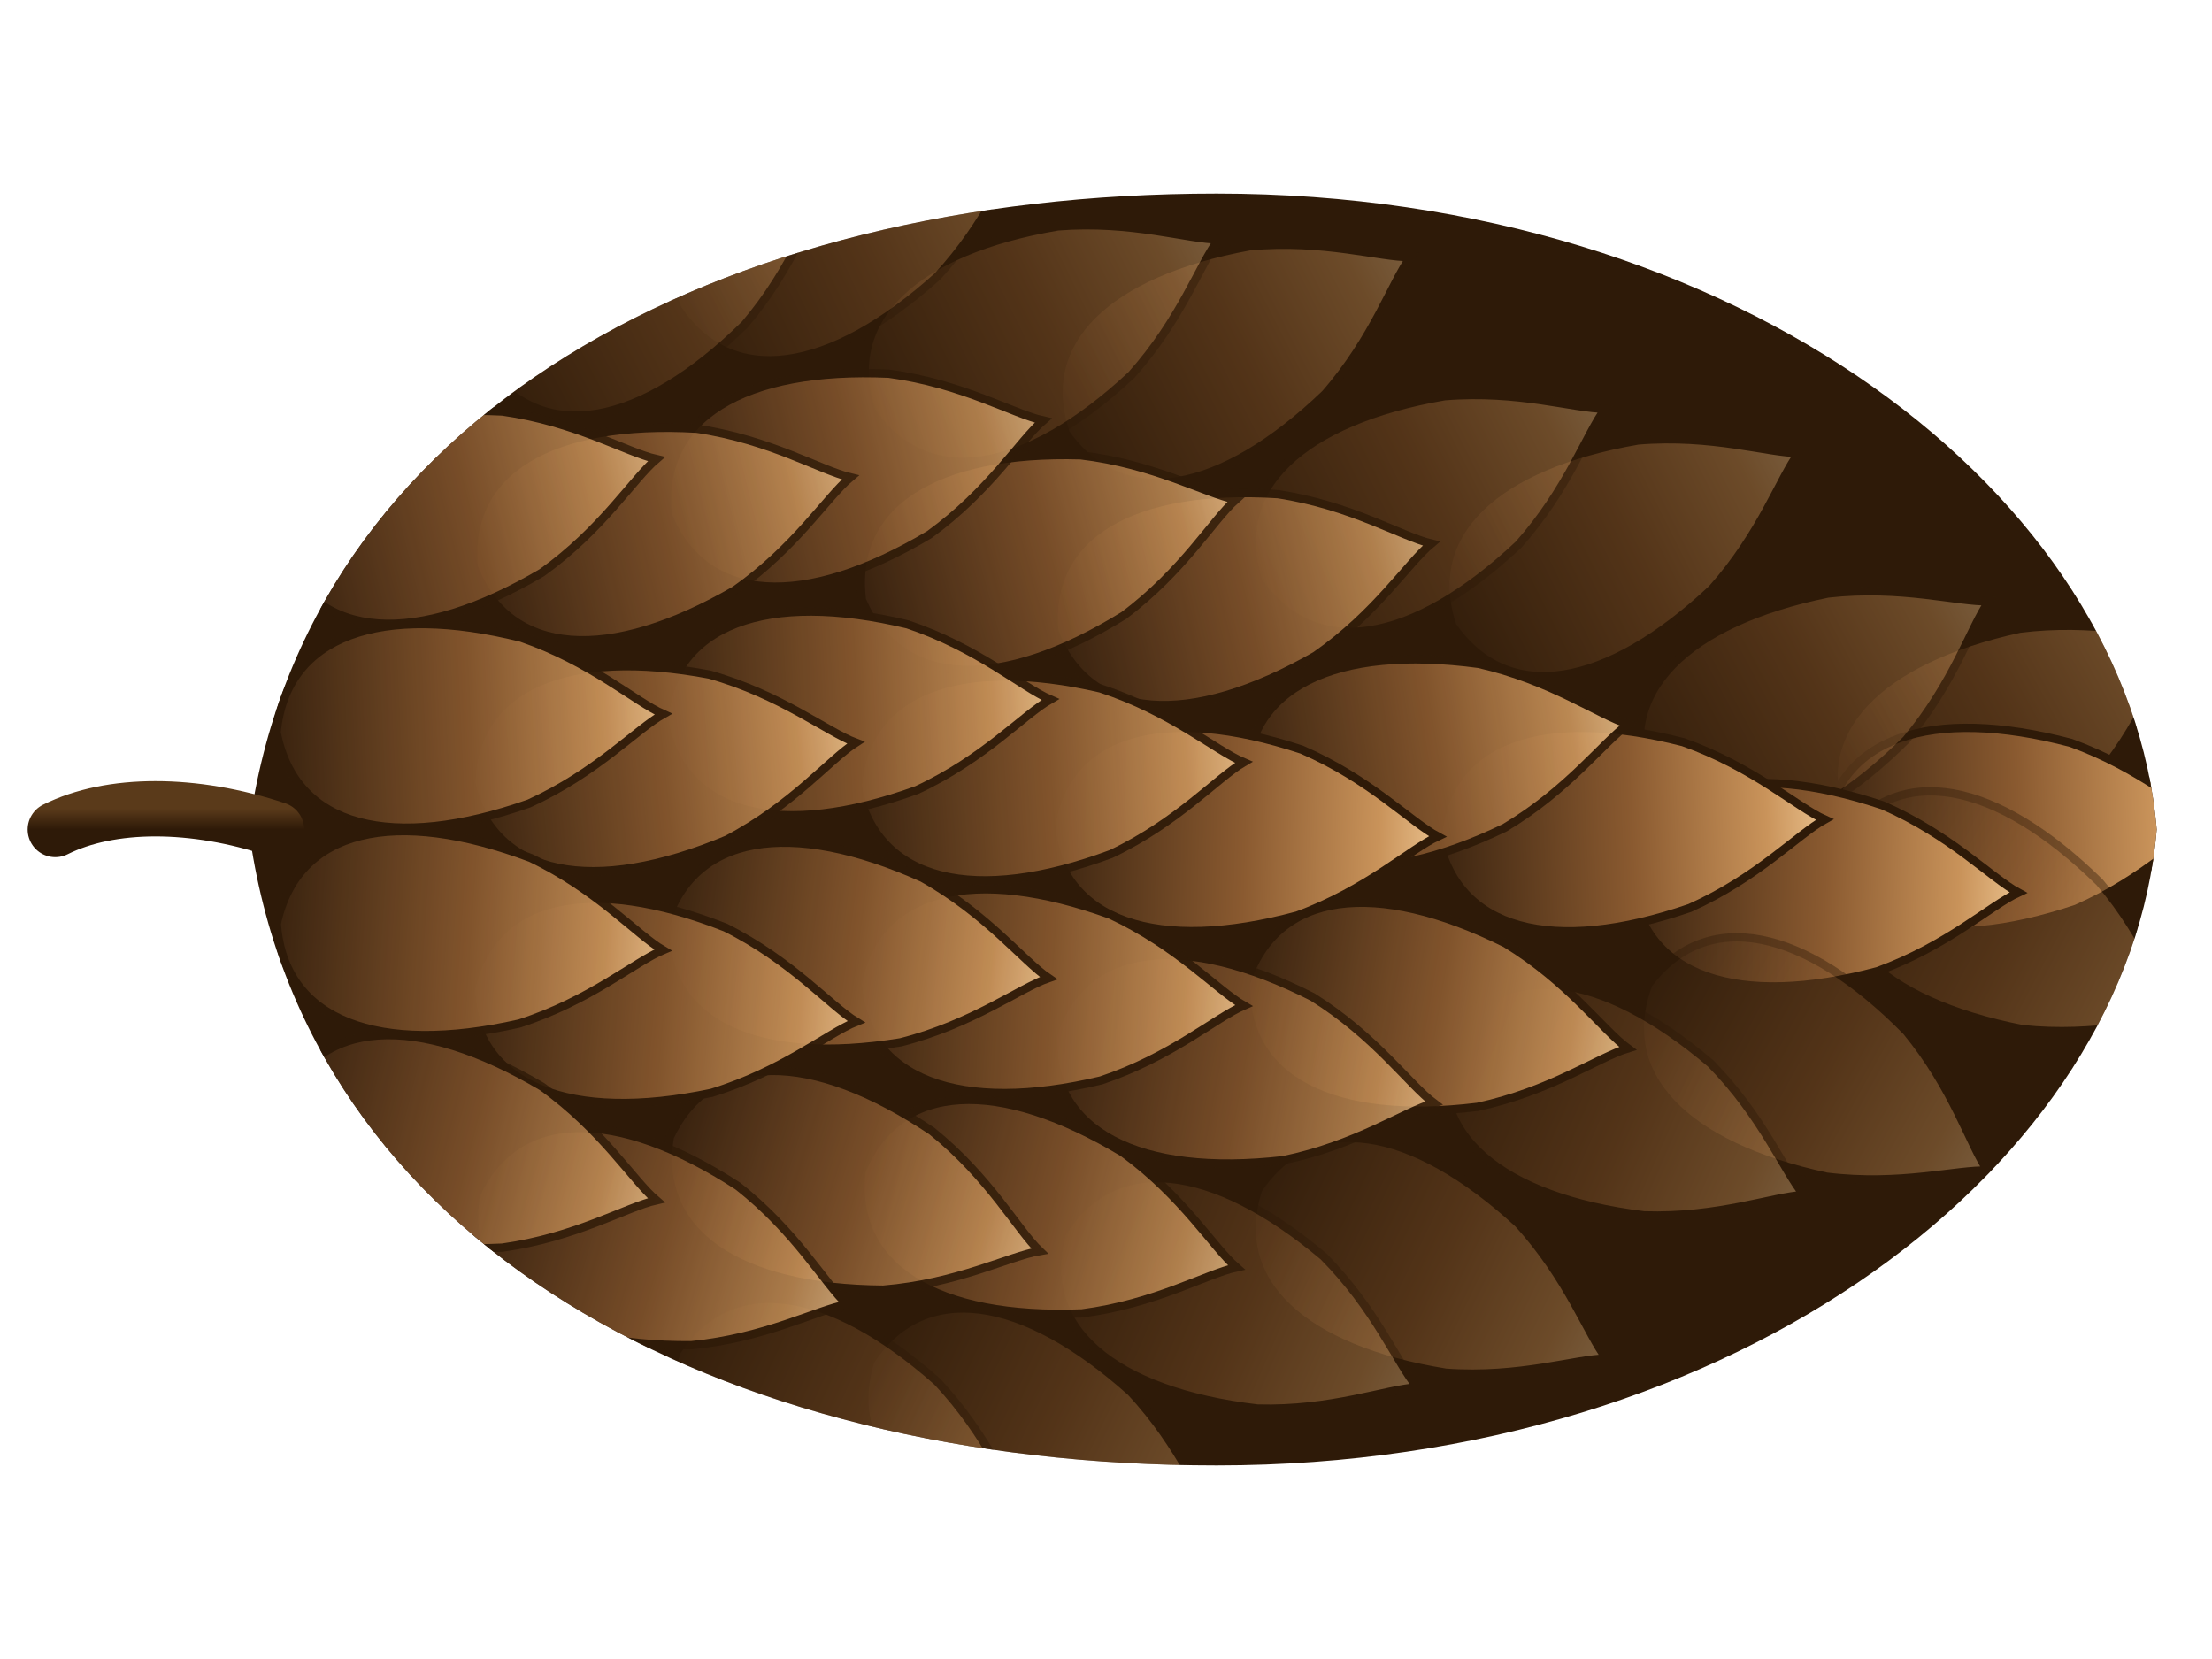
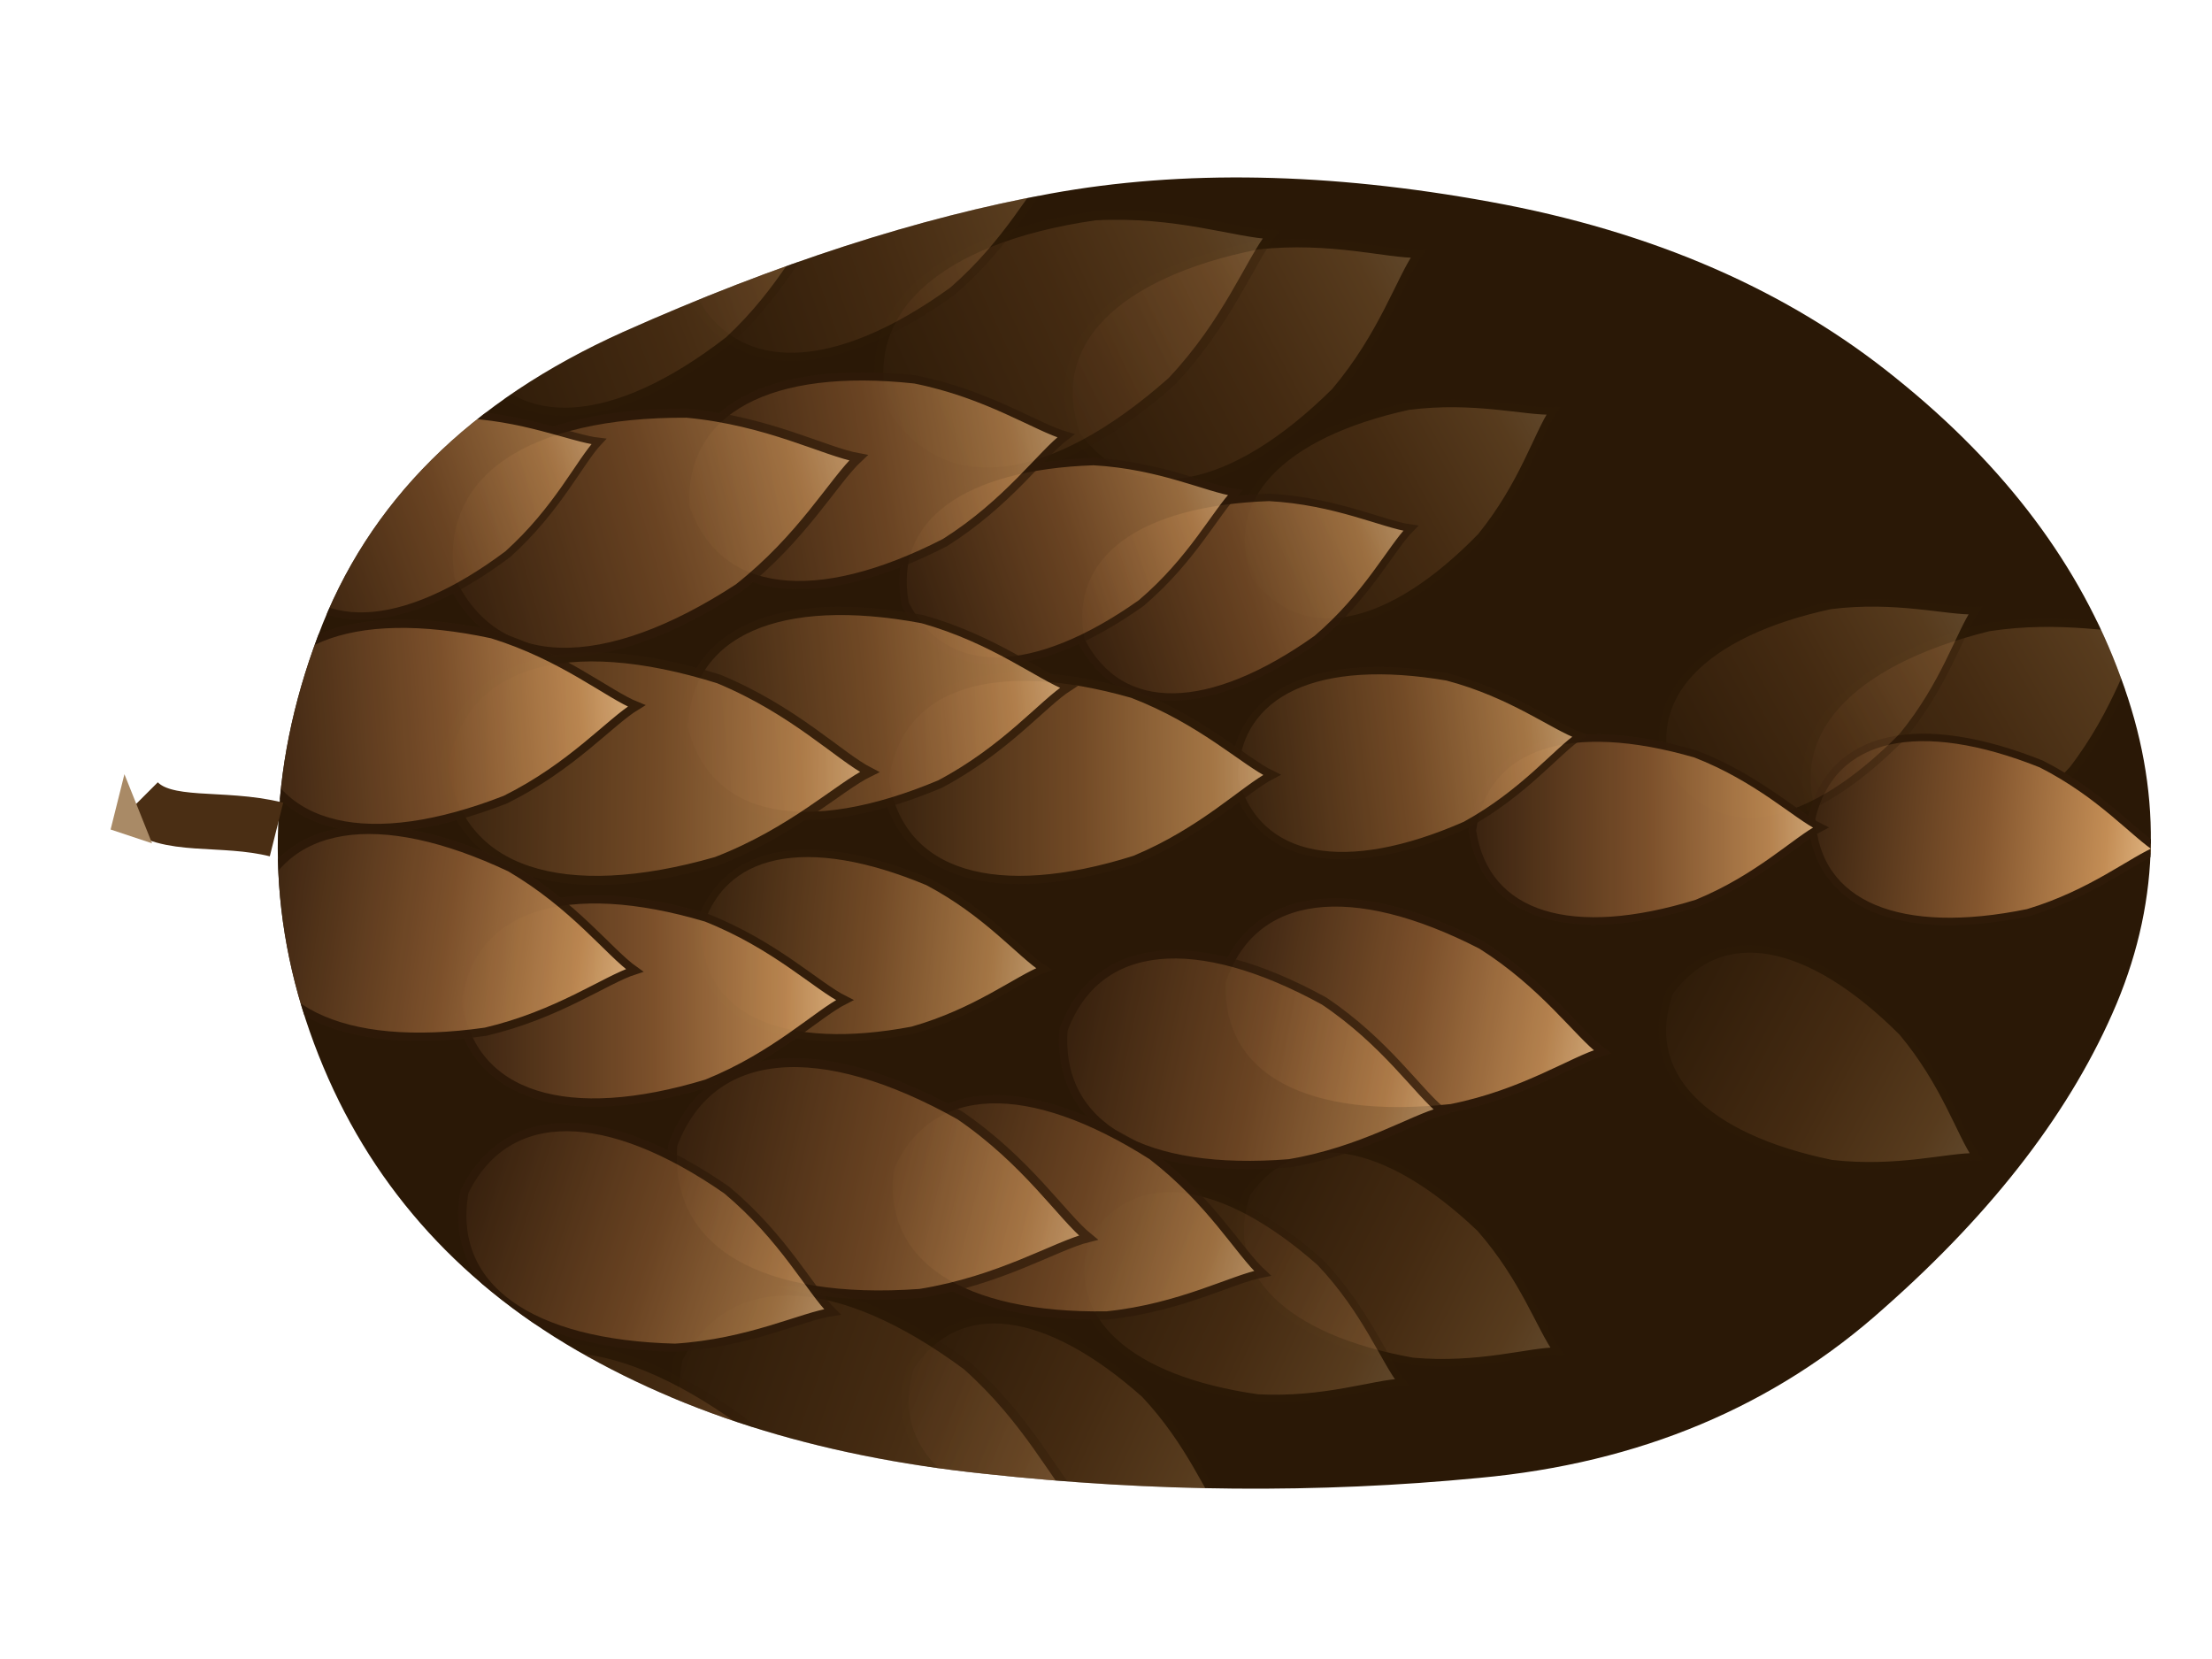
<svg xmlns="http://www.w3.org/2000/svg" viewBox="0 0 160 120">
  <defs>
    <linearGradient id="ps" x1="0" y1="0" x2="1" y2="0">
      <stop offset="0" stop-color="#3b2410" />
-       <stop offset="0.5" stop-color="#8a5a30" />
-       <stop offset="0.85" stop-color="#c9935a" />
-       <stop offset="1" stop-color="#e8be8a" />
-     </linearGradient>
-     <linearGradient id="pk" x1="0" y1="0" x2="0" y2="1">
-       <stop offset="0" stop-color="#5a3a1a" />
-       <stop offset="1" stop-color="#2e1a08" />
+       <stop offset="0.5" stop-color="#84562e" />
+       <stop offset="0.85" stop-color="#c38d55" />
+       <stop offset="1" stop-color="#e2b784" />
    </linearGradient>
    <clipPath id="pc">
-       <path d="M18,60 C22,30 52,14 88,14 C126,14 154,36 156,60 C154,84 126,106 88,106 C52,106 22,90 18,60 Z" />
+       <path d="M22.4,74.6 Q17.5,60.6 23,46 Q28.4,31.5 45.1,24 Q61.7,16.6 76,14 Q90.3,11.4 107.8,14.6 Q125.4,17.8 137.2,27.4 Q149,36.9 153.4,49 Q157.9,61.1 153.1,72.6 Q148.3,84 136.3,94.6 Q124.4,105.3 107,106.9 Q89.5,108.6 71.2,106.6 Q52.9,104.7 40.1,96.7 Q27.3,88.6 22.4,74.6 Z" />
    </clipPath>
  </defs>
-   <path d="M18,60 C22,30 52,14 88,14 C126,14 154,36 156,60 C154,84 126,106 88,106 C52,106 22,90 18,60 Z" fill="#2e1a08" />
+   <path d="M22.4,74.6 Q17.5,60.6 23,46 Q28.4,31.5 45.1,24 Q61.7,16.6 76,14 Q90.3,11.4 107.8,14.6 Q125.4,17.8 137.2,27.4 Q149,36.9 153.4,49 Q157.9,61.1 153.1,72.6 Q148.3,84 136.3,94.6 Q124.4,105.3 107,106.9 Q89.5,108.6 71.2,106.6 Q52.9,104.7 40.1,96.7 Q27.3,88.6 22.4,74.6 Z" fill="#2a1806" />
  <g clip-path="url(#pc)">
-     <path d="M-10,0 C-9,-7 -2,-9 8,-6 C13,-4 16,-1 18,0 C16,1 13,4 8,6 C-2,9 -9,7 -10,0 Z" transform="translate(142 54.6) rotate(-29)" fill="url(#ps)" opacity="0.4" stroke="#2e1a08" stroke-width="0.6" />
-     <path d="M-10,0 C-9,-7 -2,-9 8,-6 C13,-4 16,-1 18,0 C16,1 13,4 8,6 C-2,9 -9,7 -10,0 Z" transform="translate(142 60) rotate(-1.9)" fill="url(#ps)" opacity="1" stroke="#2e1a08" stroke-width="0.6" />
-     <path d="M-10,0 C-9,-7 -2,-9 8,-6 C13,-4 16,-1 18,0 C16,1 13,4 8,6 C-2,9 -9,7 -10,0 Z" transform="translate(142 65.4) rotate(27.8)" fill="url(#ps)" opacity="0.4" stroke="#2e1a08" stroke-width="0.6" />
-     <path d="M-10,0 C-9,-7 -2,-9 8,-6 C13,-4 16,-1 18,0 C16,1 13,4 8,6 C-2,9 -9,7 -10,0 Z" transform="translate(128 52) rotate(-28.2)" fill="url(#ps)" opacity="0.4" stroke="#2e1a08" stroke-width="0.6" />
-     <path d="M-10,0 C-9,-7 -2,-9 8,-6 C13,-4 16,-1 18,0 C16,1 13,4 8,6 C-2,9 -9,7 -10,0 Z" transform="translate(128 64) rotate(1.8)" fill="url(#ps)" opacity="1" stroke="#2e1a08" stroke-width="0.6" />
-     <path d="M-10,0 C-9,-7 -2,-9 8,-6 C13,-4 16,-1 18,0 C16,1 13,4 8,6 C-2,9 -9,7 -10,0 Z" transform="translate(128 76) rotate(28.8)" fill="url(#ps)" opacity="0.4" stroke="#2e1a08" stroke-width="0.6" />
-     <path d="M-10,0 C-9,-7 -2,-9 8,-6 C13,-4 16,-1 18,0 C16,1 13,4 8,6 C-2,9 -9,7 -10,0 Z" transform="translate(114 40.8) rotate(-26.5)" fill="url(#ps)" opacity="0.4" stroke="#2e1a08" stroke-width="0.6" />
-     <path d="M-10,0 C-9,-7 -2,-9 8,-6 C13,-4 16,-1 18,0 C16,1 13,4 8,6 C-2,9 -9,7 -10,0 Z" transform="translate(114 60) rotate(-2.3)" fill="url(#ps)" opacity="1" stroke="#2e1a08" stroke-width="0.6" />
-     <path d="M-10,0 C-9,-7 -2,-9 8,-6 C13,-4 16,-1 18,0 C16,1 13,4 8,6 C-2,9 -9,7 -10,0 Z" transform="translate(114 79.2) rotate(23.7)" fill="url(#ps)" opacity="0.4" stroke="#2e1a08" stroke-width="0.6" />
-     <path d="M-10,0 C-9,-7 -2,-9 8,-6 C13,-4 16,-1 18,0 C16,1 13,4 8,6 C-2,9 -9,7 -10,0 Z" transform="translate(100 37.6) rotate(-26.5)" fill="url(#ps)" opacity="0.4" stroke="#2e1a08" stroke-width="0.6" />
-     <path d="M-10,0 C-9,-7 -2,-9 8,-6 C13,-4 16,-1 18,0 C16,1 13,4 8,6 C-2,9 -9,7 -10,0 Z" transform="translate(100 55.2) rotate(-9)" fill="url(#ps)" opacity="0.9" stroke="#2e1a08" stroke-width="0.6" />
-     <path d="M-10,0 C-9,-7 -2,-9 8,-6 C13,-4 16,-1 18,0 C16,1 13,4 8,6 C-2,9 -9,7 -10,0 Z" transform="translate(100 72.8) rotate(9.7)" fill="url(#ps)" opacity="0.9" stroke="#2e1a08" stroke-width="0.6" />
-     <path d="M-10,0 C-9,-7 -2,-9 8,-6 C13,-4 16,-1 18,0 C16,1 13,4 8,6 C-2,9 -9,7 -10,0 Z" transform="translate(100 90.4) rotate(25.9)" fill="url(#ps)" opacity="0.4" stroke="#2e1a08" stroke-width="0.6" />
-     <path d="M-10,0 C-9,-7 -2,-9 8,-6 C13,-4 16,-1 18,0 C16,1 13,4 8,6 C-2,9 -9,7 -10,0 Z" transform="translate(86 26.8) rotate(-27.1)" fill="url(#ps)" opacity="0.4" stroke="#2e1a08" stroke-width="0.6" />
-     <path d="M-10,0 C-9,-7 -2,-9 8,-6 C13,-4 16,-1 18,0 C16,1 13,4 8,6 C-2,9 -9,7 -10,0 Z" transform="translate(86 43.4) rotate(-13.1)" fill="url(#ps)" opacity="0.8" stroke="#2e1a08" stroke-width="0.6" />
-     <path d="M-10,0 C-9,-7 -2,-9 8,-6 C13,-4 16,-1 18,0 C16,1 13,4 8,6 C-2,9 -9,7 -10,0 Z" transform="translate(86 60) rotate(1.6)" fill="url(#ps)" opacity="1" stroke="#2e1a08" stroke-width="0.6" />
-     <path d="M-10,0 C-9,-7 -2,-9 8,-6 C13,-4 16,-1 18,0 C16,1 13,4 8,6 C-2,9 -9,7 -10,0 Z" transform="translate(86 76.6) rotate(10.2)" fill="url(#ps)" opacity="0.8" stroke="#2e1a08" stroke-width="0.6" />
-     <path d="M-10,0 C-9,-7 -2,-9 8,-6 C13,-4 16,-1 18,0 C16,1 13,4 8,6 C-2,9 -9,7 -10,0 Z" transform="translate(86 93.2) rotate(23.4)" fill="url(#ps)" opacity="0.4" stroke="#2e1a08" stroke-width="0.6" />
-     <path d="M-10,0 C-9,-7 -2,-9 8,-6 C13,-4 16,-1 18,0 C16,1 13,4 8,6 C-2,9 -9,7 -10,0 Z" transform="translate(72 25.3) rotate(-26.3)" fill="url(#ps)" opacity="0.4" stroke="#2e1a08" stroke-width="0.6" />
-     <path d="M-10,0 C-9,-7 -2,-9 8,-6 C13,-4 16,-1 18,0 C16,1 13,4 8,6 C-2,9 -9,7 -10,0 Z" transform="translate(72 40.8) rotate(-15)" fill="url(#ps)" opacity="0.8" stroke="#2e1a08" stroke-width="0.6" />
-     <path d="M-10,0 C-9,-7 -2,-9 8,-6 C13,-4 16,-1 18,0 C16,1 13,4 8,6 C-2,9 -9,7 -10,0 Z" transform="translate(72 56.3) rotate(-3.7)" fill="url(#ps)" opacity="0.9" stroke="#2e1a08" stroke-width="0.6" />
-     <path d="M-10,0 C-9,-7 -2,-9 8,-6 C13,-4 16,-1 18,0 C16,1 13,4 8,6 C-2,9 -9,7 -10,0 Z" transform="translate(72 71.7) rotate(3.3)" fill="url(#ps)" opacity="0.9" stroke="#2e1a08" stroke-width="0.6" />
-     <path d="M-10,0 C-9,-7 -2,-9 8,-6 C13,-4 16,-1 18,0 C16,1 13,4 8,6 C-2,9 -9,7 -10,0 Z" transform="translate(72 87.2) rotate(14.4)" fill="url(#ps)" opacity="0.8" stroke="#2e1a08" stroke-width="0.6" />
-     <path d="M-10,0 C-9,-7 -2,-9 8,-6 C13,-4 16,-1 18,0 C16,1 13,4 8,6 C-2,9 -9,7 -10,0 Z" transform="translate(72 102.7) rotate(25.2)" fill="url(#ps)" opacity="0.4" stroke="#2e1a08" stroke-width="0.6" />
-     <path d="M-10,0 C-9,-7 -2,-9 8,-6 C13,-4 16,-1 18,0 C16,1 13,4 8,6 C-2,9 -9,7 -10,0 Z" transform="translate(58 18) rotate(-25.3)" fill="url(#ps)" opacity="0.4" stroke="#2e1a08" stroke-width="0.6" />
-     <path d="M-10,0 C-9,-7 -2,-9 8,-6 C13,-4 16,-1 18,0 C16,1 13,4 8,6 C-2,9 -9,7 -10,0 Z" transform="translate(58 34.8) rotate(-14.1)" fill="url(#ps)" opacity="0.8" stroke="#2e1a08" stroke-width="0.6" />
-     <path d="M-10,0 C-9,-7 -2,-9 8,-6 C13,-4 16,-1 18,0 C16,1 13,4 8,6 C-2,9 -9,7 -10,0 Z" transform="translate(58 51.6) rotate(-3.2)" fill="url(#ps)" opacity="0.9" stroke="#2e1a08" stroke-width="0.6" />
-     <path d="M-10,0 C-9,-7 -2,-9 8,-6 C13,-4 16,-1 18,0 C16,1 13,4 8,6 C-2,9 -9,7 -10,0 Z" transform="translate(58 68.4) rotate(7.5)" fill="url(#ps)" opacity="0.9" stroke="#2e1a08" stroke-width="0.6" />
-     <path d="M-10,0 C-9,-7 -2,-9 8,-6 C13,-4 16,-1 18,0 C16,1 13,4 8,6 C-2,9 -9,7 -10,0 Z" transform="translate(58 85.2) rotate(17.1)" fill="url(#ps)" opacity="0.8" stroke="#2e1a08" stroke-width="0.6" />
-     <path d="M-10,0 C-9,-7 -2,-9 8,-6 C13,-4 16,-1 18,0 C16,1 13,4 8,6 C-2,9 -9,7 -10,0 Z" transform="translate(58 102) rotate(24.9)" fill="url(#ps)" opacity="0.4" stroke="#2e1a08" stroke-width="0.6" />
-     <path d="M-10,0 C-9,-7 -2,-9 8,-6 C13,-4 16,-1 18,0 C16,1 13,4 8,6 C-2,9 -9,7 -10,0 Z" transform="translate(44 21.9) rotate(-27.8)" fill="url(#ps)" opacity="0.4" stroke="#2e1a08" stroke-width="0.6" />
-     <path d="M-10,0 C-9,-7 -2,-9 8,-6 C13,-4 16,-1 18,0 C16,1 13,4 8,6 C-2,9 -9,7 -10,0 Z" transform="translate(44 38.7) rotate(-13.4)" fill="url(#ps)" opacity="0.8" stroke="#2e1a08" stroke-width="0.6" />
-     <path d="M-10,0 C-9,-7 -2,-9 8,-6 C13,-4 16,-1 18,0 C16,1 13,4 8,6 C-2,9 -9,7 -10,0 Z" transform="translate(44 55.6) rotate(-6)" fill="url(#ps)" opacity="0.9" stroke="#2e1a08" stroke-width="0.6" />
-     <path d="M-10,0 C-9,-7 -2,-9 8,-6 C13,-4 16,-1 18,0 C16,1 13,4 8,6 C-2,9 -9,7 -10,0 Z" transform="translate(44 72.4) rotate(4.8)" fill="url(#ps)" opacity="0.9" stroke="#2e1a08" stroke-width="0.6" />
-     <path d="M-10,0 C-9,-7 -2,-9 8,-6 C13,-4 16,-1 18,0 C16,1 13,4 8,6 C-2,9 -9,7 -10,0 Z" transform="translate(44 89.3) rotate(16.3)" fill="url(#ps)" opacity="0.8" stroke="#2e1a08" stroke-width="0.6" />
-     <path d="M-10,0 C-9,-7 -2,-9 8,-6 C13,-4 16,-1 18,0 C16,1 13,4 8,6 C-2,9 -9,7 -10,0 Z" transform="translate(44 106.1) rotate(28.7)" fill="url(#ps)" opacity="0.4" stroke="#2e1a08" stroke-width="0.6" />
-     <path d="M-10,0 C-9,-7 -2,-9 8,-6 C13,-4 16,-1 18,0 C16,1 13,4 8,6 C-2,9 -9,7 -10,0 Z" transform="translate(30 22.5) rotate(-24.8)" fill="url(#ps)" opacity="0.4" stroke="#2e1a08" stroke-width="0.6" />
-     <path d="M-10,0 C-9,-7 -2,-9 8,-6 C13,-4 16,-1 18,0 C16,1 13,4 8,6 C-2,9 -9,7 -10,0 Z" transform="translate(30 37.5) rotate(-13.8)" fill="url(#ps)" opacity="0.8" stroke="#2e1a08" stroke-width="0.6" />
-     <path d="M-10,0 C-9,-7 -2,-9 8,-6 C13,-4 16,-1 18,0 C16,1 13,4 8,6 C-2,9 -9,7 -10,0 Z" transform="translate(30 52.5) rotate(-2.7)" fill="url(#ps)" opacity="0.9" stroke="#2e1a08" stroke-width="0.6" />
-     <path d="M-10,0 C-9,-7 -2,-9 8,-6 C13,-4 16,-1 18,0 C16,1 13,4 8,6 C-2,9 -9,7 -10,0 Z" transform="translate(30 67.5) rotate(3.9)" fill="url(#ps)" opacity="0.9" stroke="#2e1a08" stroke-width="0.6" />
-     <path d="M-10,0 C-9,-7 -2,-9 8,-6 C13,-4 16,-1 18,0 C16,1 13,4 8,6 C-2,9 -9,7 -10,0 Z" transform="translate(30 82.5) rotate(13.9)" fill="url(#ps)" opacity="0.8" stroke="#2e1a08" stroke-width="0.6" />
-     <path d="M-10,0 C-9,-7 -2,-9 8,-6 C13,-4 16,-1 18,0 C16,1 13,4 8,6 C-2,9 -9,7 -10,0 Z" transform="translate(30 97.5) rotate(28.1)" fill="url(#ps)" opacity="0.4" stroke="#2e1a08" stroke-width="0.6" />
+     <path d="M-10,0 C-9,-7 -2,-9 8,-6 C13,-4 16,-1 18,0 C16,1 13,4 8,6 C-2,9 -9,7 -10,0 Z" transform="translate(140 54.6) rotate(-30.6) scale(1)" fill="url(#ps)" opacity="0.3" stroke="#2e1a08" stroke-width="0.6" />
+     <path d="M-10,0 C-9,-7 -2,-9 8,-6 C13,-4 16,-1 18,0 C16,1 13,4 8,6 C-2,9 -9,7 -10,0 Z" transform="translate(140 60) rotate(5.1) scale(0.9)" fill="url(#ps)" opacity="1" stroke="#2e1a08" stroke-width="0.6" />
+     <path d="M-10,0 C-9,-7 -2,-9 8,-6 C13,-4 16,-1 18,0 C16,1 13,4 8,6 C-2,9 -9,7 -10,0 Z" transform="translate(128.7 52) rotate(-28.9) scale(0.9)" fill="url(#ps)" opacity="0.3" stroke="#2e1a08" stroke-width="0.6" />
+     <path d="M-10,0 C-9,-7 -2,-9 8,-6 C13,-4 16,-1 18,0 C16,1 13,4 8,6 C-2,9 -9,7 -10,0 Z" transform="translate(128.7 76) rotate(28.3) scale(0.9)" fill="url(#ps)" opacity="0.3" stroke="#2e1a08" stroke-width="0.6" />
+     <path d="M-10,0 C-9,-7 -2,-9 8,-6 C13,-4 16,-1 18,0 C16,1 13,4 8,6 C-2,9 -9,7 -10,0 Z" transform="translate(115.5 60) rotate(-0.5) scale(0.9)" fill="url(#ps)" opacity="0.9" stroke="#2e1a08" stroke-width="0.6" />
+     <path d="M-10,0 C-9,-7 -2,-9 8,-6 C13,-4 16,-1 18,0 C16,1 13,4 8,6 C-2,9 -9,7 -10,0 Z" transform="translate(98.2 37.6) rotate(-29.1) scale(0.9)" fill="url(#ps)" opacity="0.3" stroke="#2e1a08" stroke-width="0.6" />
+     <path d="M-10,0 C-9,-7 -2,-9 8,-6 C13,-4 16,-1 18,0 C16,1 13,4 8,6 C-2,9 -9,7 -10,0 Z" transform="translate(98.2 55.2) rotate(-7) scale(0.9)" fill="url(#ps)" opacity="0.8" stroke="#2e1a08" stroke-width="0.6" />
+     <path d="M-10,0 C-9,-7 -2,-9 8,-6 C13,-4 16,-1 18,0 C16,1 13,4 8,6 C-2,9 -9,7 -10,0 Z" transform="translate(98.2 72.8) rotate(10.5) scale(1)" fill="url(#ps)" opacity="0.9" stroke="#2e1a08" stroke-width="0.6" />
+     <path d="M-10,0 C-9,-7 -2,-9 8,-6 C13,-4 16,-1 18,0 C16,1 13,4 8,6 C-2,9 -9,7 -10,0 Z" transform="translate(98.2 90.4) rotate(26.9) scale(0.9)" fill="url(#ps)" opacity="0.3" stroke="#2e1a08" stroke-width="0.6" />
+     <path d="M-10,0 C-9,-7 -2,-9 8,-6 C13,-4 16,-1 18,0 C16,1 13,4 8,6 C-2,9 -9,7 -10,0 Z" transform="translate(86.7 26.8) rotate(-28) scale(1)" fill="url(#ps)" opacity="0.3" stroke="#2e1a08" stroke-width="0.6" />
+     <path d="M-10,0 C-9,-7 -2,-9 8,-6 C13,-4 16,-1 18,0 C16,1 13,4 8,6 C-2,9 -9,7 -10,0 Z" transform="translate(86.7 43.4) rotate(-18.7) scale(0.9)" fill="url(#ps)" opacity="0.7" stroke="#2e1a08" stroke-width="0.6" />
+     <path d="M-10,0 C-9,-7 -2,-9 8,-6 C13,-4 16,-1 18,0 C16,1 13,4 8,6 C-2,9 -9,7 -10,0 Z" transform="translate(86.7 76.6) rotate(12.1) scale(1)" fill="url(#ps)" opacity="0.7" stroke="#2e1a08" stroke-width="0.6" />
+     <path d="M-10,0 C-9,-7 -2,-9 8,-6 C13,-4 16,-1 18,0 C16,1 13,4 8,6 C-2,9 -9,7 -10,0 Z" transform="translate(86.7 93.2) rotate(24.8) scale(0.9)" fill="url(#ps)" opacity="0.3" stroke="#2e1a08" stroke-width="0.6" />
+     <path d="M-10,0 C-9,-7 -2,-9 8,-6 C13,-4 16,-1 18,0 C16,1 13,4 8,6 C-2,9 -9,7 -10,0 Z" transform="translate(74 25.3) rotate(-24.9) scale(1.1)" fill="url(#ps)" opacity="0.3" stroke="#2e1a08" stroke-width="0.6" />
+     <path d="M-10,0 C-9,-7 -2,-9 8,-6 C13,-4 16,-1 18,0 C16,1 13,4 8,6 C-2,9 -9,7 -10,0 Z" transform="translate(74 40.8) rotate(-18.6) scale(0.9)" fill="url(#ps)" opacity="0.7" stroke="#2e1a08" stroke-width="0.6" />
+     <path d="M-10,0 C-9,-7 -2,-9 8,-6 C13,-4 16,-1 18,0 C16,1 13,4 8,6 C-2,9 -9,7 -10,0 Z" transform="translate(74 56.3) rotate(-0.8) scale(1)" fill="url(#ps)" opacity="0.8" stroke="#2e1a08" stroke-width="0.6" />
+     <path d="M-10,0 C-9,-7 -2,-9 8,-6 C13,-4 16,-1 18,0 C16,1 13,4 8,6 C-2,9 -9,7 -10,0 Z" transform="translate(74 87.2) rotate(15.8) scale(1)" fill="url(#ps)" opacity="0.7" stroke="#2e1a08" stroke-width="0.6" />
+     <path d="M-10,0 C-9,-7 -2,-9 8,-6 C13,-4 16,-1 18,0 C16,1 13,4 8,6 C-2,9 -9,7 -10,0 Z" transform="translate(74 102.7) rotate(25) scale(0.9)" fill="url(#ps)" opacity="0.3" stroke="#2e1a08" stroke-width="0.6" />
+     <path d="M-10,0 C-9,-7 -2,-9 8,-6 C13,-4 16,-1 18,0 C16,1 13,4 8,6 C-2,9 -9,7 -10,0 Z" transform="translate(59.4 18) rotate(-19.2) scale(1)" fill="url(#ps)" opacity="0.3" stroke="#2e1a08" stroke-width="0.6" />
+     <path d="M-10,0 C-9,-7 -2,-9 8,-6 C13,-4 16,-1 18,0 C16,1 13,4 8,6 C-2,9 -9,7 -10,0 Z" transform="translate(59.4 34.8) rotate(-10.5) scale(1)" fill="url(#ps)" opacity="0.7" stroke="#2e1a08" stroke-width="0.6" />
+     <path d="M-10,0 C-9,-7 -2,-9 8,-6 C13,-4 16,-1 18,0 C16,1 13,4 8,6 C-2,9 -9,7 -10,0 Z" transform="translate(59.4 51.6) rotate(-6.1) scale(1)" fill="url(#ps)" opacity="0.8" stroke="#2e1a08" stroke-width="0.6" />
+     <path d="M-10,0 C-9,-7 -2,-9 8,-6 C13,-4 16,-1 18,0 C16,1 13,4 8,6 C-2,9 -9,7 -10,0 Z" transform="translate(59.4 68.4) rotate(6) scale(0.9)" fill="url(#ps)" opacity="0.8" stroke="#2e1a08" stroke-width="0.6" />
+     <path d="M-10,0 C-9,-7 -2,-9 8,-6 C13,-4 16,-1 18,0 C16,1 13,4 8,6 C-2,9 -9,7 -10,0 Z" transform="translate(59.4 85.2) rotate(12.6) scale(1.1)" fill="url(#ps)" opacity="0.7" stroke="#2e1a08" stroke-width="0.6" />
+     <path d="M-10,0 C-9,-7 -2,-9 8,-6 C13,-4 16,-1 18,0 C16,1 13,4 8,6 C-2,9 -9,7 -10,0 Z" transform="translate(59.4 102) rotate(19.8) scale(1.1)" fill="url(#ps)" opacity="0.3" stroke="#2e1a08" stroke-width="0.6" />
+     <path d="M-10,0 C-9,-7 -2,-9 8,-6 C13,-4 16,-1 18,0 C16,1 13,4 8,6 C-2,9 -9,7 -10,0 Z" transform="translate(43.1 21.9) rotate(-21.1) scale(1)" fill="url(#ps)" opacity="0.3" stroke="#2e1a08" stroke-width="0.6" />
+     <path d="M-10,0 C-9,-7 -2,-9 8,-6 C13,-4 16,-1 18,0 C16,1 13,4 8,6 C-2,9 -9,7 -10,0 Z" transform="translate(43.1 38.7) rotate(-16.4) scale(1.1)" fill="url(#ps)" opacity="0.7" stroke="#2e1a08" stroke-width="0.6" />
+     <path d="M-10,0 C-9,-7 -2,-9 8,-6 C13,-4 16,-1 18,0 C16,1 13,4 8,6 C-2,9 -9,7 -10,0 Z" transform="translate(43.1 55.6) rotate(0.7) scale(1.1)" fill="url(#ps)" opacity="0.8" stroke="#2e1a08" stroke-width="0.6" />
+     <path d="M-10,0 C-9,-7 -2,-9 8,-6 C13,-4 16,-1 18,0 C16,1 13,4 8,6 C-2,9 -9,7 -10,0 Z" transform="translate(43.1 72.4) rotate(-0.2) scale(1)" fill="url(#ps)" opacity="0.9" stroke="#2e1a08" stroke-width="0.6" />
+     <path d="M-10,0 C-9,-7 -2,-9 8,-6 C13,-4 16,-1 18,0 C16,1 13,4 8,6 C-2,9 -9,7 -10,0 Z" transform="translate(43.1 89.3) rotate(18.1) scale(1)" fill="url(#ps)" opacity="0.7" stroke="#2e1a08" stroke-width="0.6" />
+     <path d="M-10,0 C-9,-7 -2,-9 8,-6 C13,-4 16,-1 18,0 C16,1 13,4 8,6 C-2,9 -9,7 -10,0 Z" transform="translate(43.1 106.1) rotate(19) scale(1.1)" fill="url(#ps)" opacity="0.3" stroke="#2e1a08" stroke-width="0.6" />
+     <path d="M-10,0 C-9,-7 -2,-9 8,-6 C13,-4 16,-1 18,0 C16,1 13,4 8,6 C-2,9 -9,7 -10,0 Z" transform="translate(28.1 22.5) rotate(-25) scale(1)" fill="url(#ps)" opacity="0.3" stroke="#2e1a08" stroke-width="0.6" />
+     <path d="M-10,0 C-9,-7 -2,-9 8,-6 C13,-4 16,-1 18,0 C16,1 13,4 8,6 C-2,9 -9,7 -10,0 Z" transform="translate(28.1 37.5) rotate(-20.1) scale(0.9)" fill="url(#ps)" opacity="0.7" stroke="#2e1a08" stroke-width="0.6" />
+     <path d="M-10,0 C-9,-7 -2,-9 8,-6 C13,-4 16,-1 18,0 C16,1 13,4 8,6 C-2,9 -9,7 -10,0 Z" transform="translate(28.1 52.5) rotate(-4.6) scale(1)" fill="url(#ps)" opacity="0.9" stroke="#2e1a08" stroke-width="0.6" />
+     <path d="M-10,0 C-9,-7 -2,-9 8,-6 C13,-4 16,-1 18,0 C16,1 13,4 8,6 C-2,9 -9,7 -10,0 Z" transform="translate(28.1 67.5) rotate(8.6) scale(1)" fill="url(#ps)" opacity="0.9" stroke="#2e1a08" stroke-width="0.6" />
+     <path d="M-10,0 C-9,-7 -2,-9 8,-6 C13,-4 16,-1 18,0 C16,1 13,4 8,6 C-2,9 -9,7 -10,0 Z" transform="translate(28.1 97.5) rotate(30.8) scale(1)" fill="url(#ps)" opacity="0.3" stroke="#2e1a08" stroke-width="0.6" />
  </g>
-   <path d="M20,60 C14,58 8,58 4,60" fill="none" stroke="url(#pk)" stroke-width="4" stroke-linecap="round" />
+   <path d="M20,60 C16,59 12,60 10,58" fill="none" stroke="#4a2e14" stroke-width="4" stroke-linecap="butt" />
+   <path d="M9,56 L11,61 L8,60 Z" fill="#a98a66" />
</svg>
